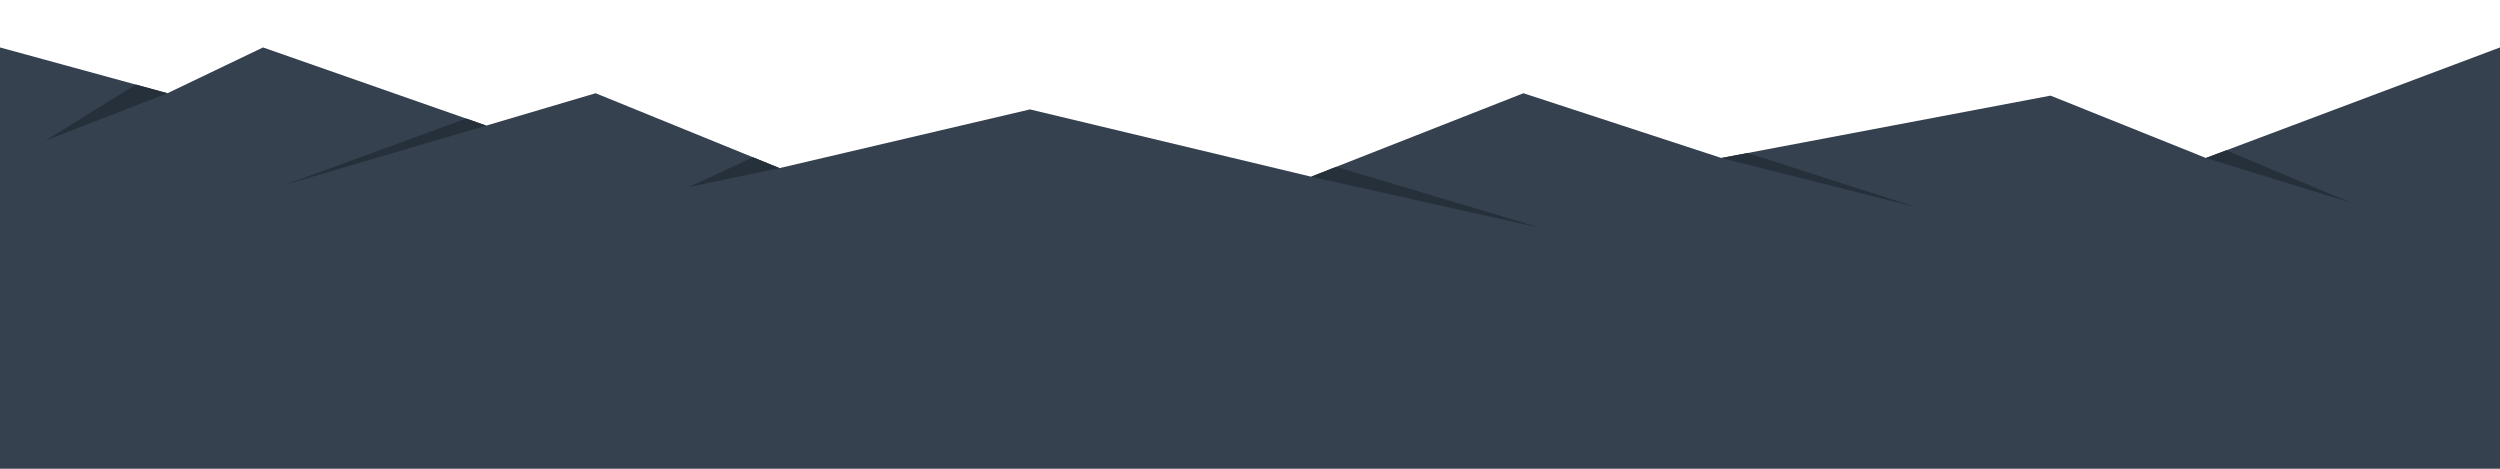
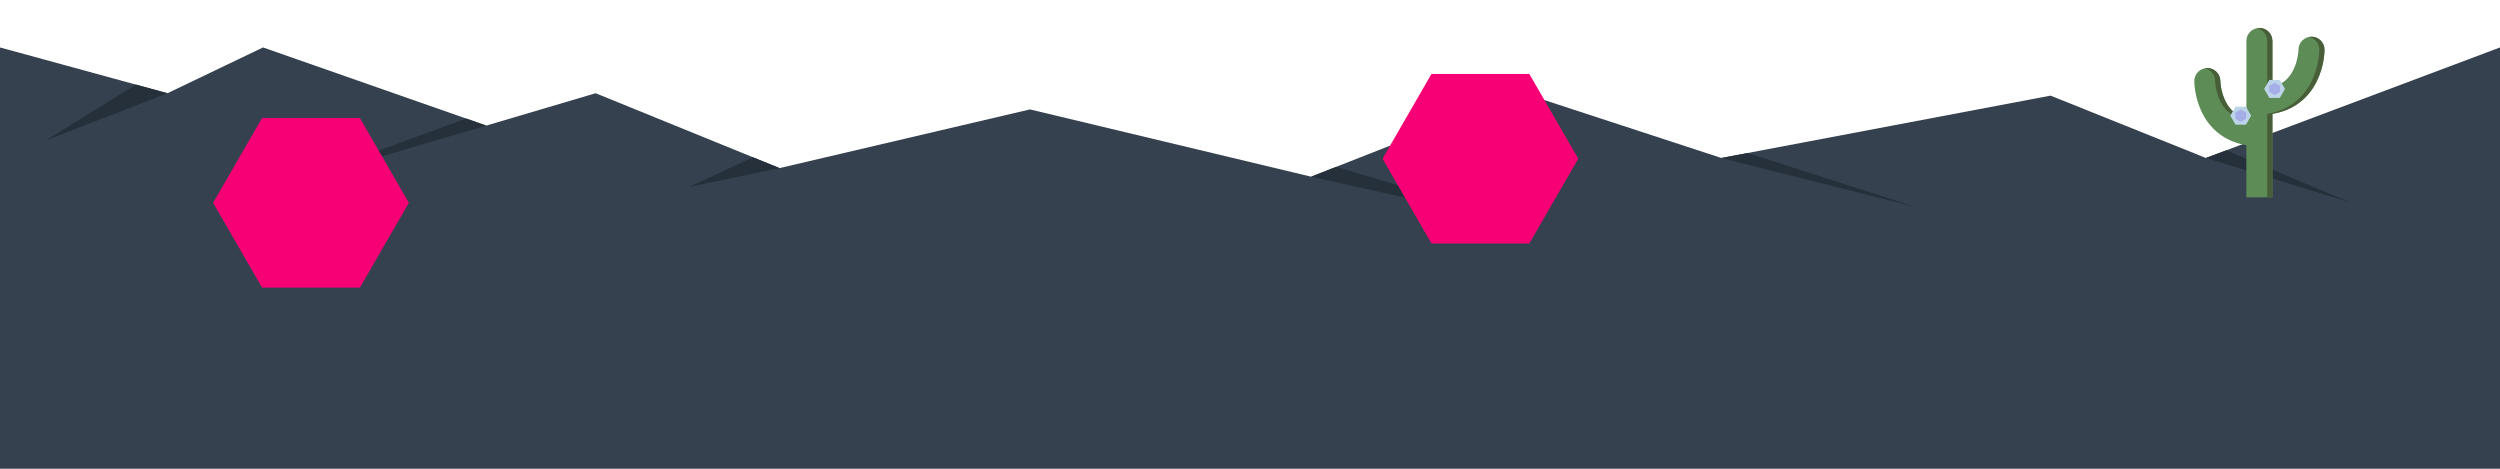
- <svg xmlns="http://www.w3.org/2000/svg" version="1.1" x="0px" y="0px" viewBox="0 0 4800 900" enable-background="new 0 0 4800 900" xml:space="preserve">
+ <svg xmlns="http://www.w3.org/2000/svg" version="1.1" x="0px" y="0px" width="4800px" height="900px" viewBox="0 0 4800 900" enable-background="new 0 0 4800 900" xml:space="preserve">
  <g id="Layer_5">
    <g>
      <polygon fill="#35414F" points="0,91.095 321.5,179.018 505,91.095 933.655,241.135 1143.613,179.018 1496.729,322.755     1977.517,210.076 2517.338,339.214 2925,179.018 3305,303.306 3937,183.617 4235.32,303.306 4800,91.095 4800,900 0,900   " />
      <polygon fill="#25303A" points="321.5,179.018 87,270.077 260.732,162.399   " />
      <polygon fill="#25303A" points="933.655,241.135 547,354.792 895.147,227.657   " />
      <polygon fill="#25303A" points="1496.729,322.755 1322.711,359.077 1445.641,301.959   " />
      <polygon fill="#25303A" points="2517.338,339.214 2960,438.077 2565.479,320.296   " />
      <polygon fill="#25303A" points="3305,303.306 3680,398.077 3355.373,293.766   " />
      <polygon fill="#25303A" points="4235.321,303.306 4513.283,389.077 4274.446,288.603   " />
    </g>
  </g>
  <g id="Layer_3">
</g>
  <g id="Layer_2">
</g>
  <g id="Layer_1">
</g>
  <g id="measurement_x5F_tools">
- </g>
+     <g>
+       <g>
+         <path fill="#5E8C57" d="M4438.048,70.467c-13.808,0-25,11.192-25,25c0,0.191-0.424,19.946-9.86,38.819     c-8.636,17.271-21.875,28.239-40.14,33.159V78.651c0-13.807-11.193-25-25-25s-25,11.193-25,25v148.978     c-18.265-4.92-31.504-15.887-40.14-33.159c-9.437-18.873-9.86-38.628-9.86-38.819c0-13.808-11.192-25-25-25s-25,11.192-25,25     c0,3.163,0.425,31.751,15.14,61.181c9.228,18.455,22.073,33.258,38.181,43.995c13.561,9.041,29.193,15.018,46.68,17.873v100.126     h50v-160.31c17.486-2.854,33.119-8.832,46.68-17.873c16.107-10.737,28.953-25.54,38.181-43.995     c14.715-29.43,15.14-58.018,15.14-61.181C4463.048,81.659,4451.855,70.467,4438.048,70.467z" />
+         <g>
+           <path fill="#475E38" d="M4253.048,155.651c0,0.191,0.424,19.946,9.86,38.819c8.636,17.271,21.875,28.239,40.14,33.159v-3.526      c-13.193-5.861-23.168-15.69-30.14-29.633c-9.437-18.873-9.86-38.628-9.86-38.819c0-13.808-11.192-25-25-25      c-1.712,0-3.384,0.173-5,0.501C4244.459,133.468,4253.048,143.555,4253.048,155.651z" />
+           <path fill="#475E38" d="M4353.048,78.651v88.795c3.521-0.948,6.85-2.127,10-3.526V78.651c0-13.807-11.193-25-25-25      c-1.712,0-3.384,0.173-5,0.501C4344.458,56.468,4353.048,66.556,4353.048,78.651z" />
+           <path fill="#475E38" d="M4438.048,70.467c-1.712,0-3.384,0.173-5,0.501c11.411,2.316,20,12.404,20,24.499      c0,3.163-0.425,31.751-15.14,61.181c-9.228,18.455-22.073,33.258-38.181,43.995c-13.561,9.041-29.193,15.018-46.68,17.873      v160.31h10v-160.31c17.486-2.854,33.119-8.832,46.68-17.873c16.107-10.737,28.953-25.54,38.181-43.995      c14.715-29.43,15.14-58.018,15.14-61.181C4463.048,81.659,4451.855,70.467,4438.048,70.467z" />
+         </g>
+       </g>
+       <polygon fill="#BCD4E8" points="4357.199,188.094 4347.199,170.773 4357.199,153.453 4377.199,153.453 4387.199,170.773     4377.199,188.094   " />
+       <polygon fill="#BCD4E8" points="4292.224,239.414 4282.224,222.094 4292.224,204.773 4312.224,204.773 4322.224,222.094     4312.224,239.414   " />
+       <polygon fill="#A6AEE8" points="4377.578,176.765 4367.199,182.757 4356.82,176.765 4356.82,164.781 4367.199,158.789     4377.578,164.781   " />
+       <polygon fill="#A6AEE8" points="4312.602,228.086 4302.224,234.078 4291.845,228.086 4291.845,216.102 4302.224,210.11     4312.602,216.102   " />
+     </g>
+     <polygon fill="#F80075" points="503.138,552.146 409.19,389.423 503.138,226.699 691.035,226.699 784.984,389.423 691.035,552.146     " />
+     <polygon fill="#F80075" points="2748.412,467.43 2654.463,304.707 2748.412,141.984 2936.309,141.984 3030.257,304.707    2936.309,467.43  " />
+   </g>
</svg>
